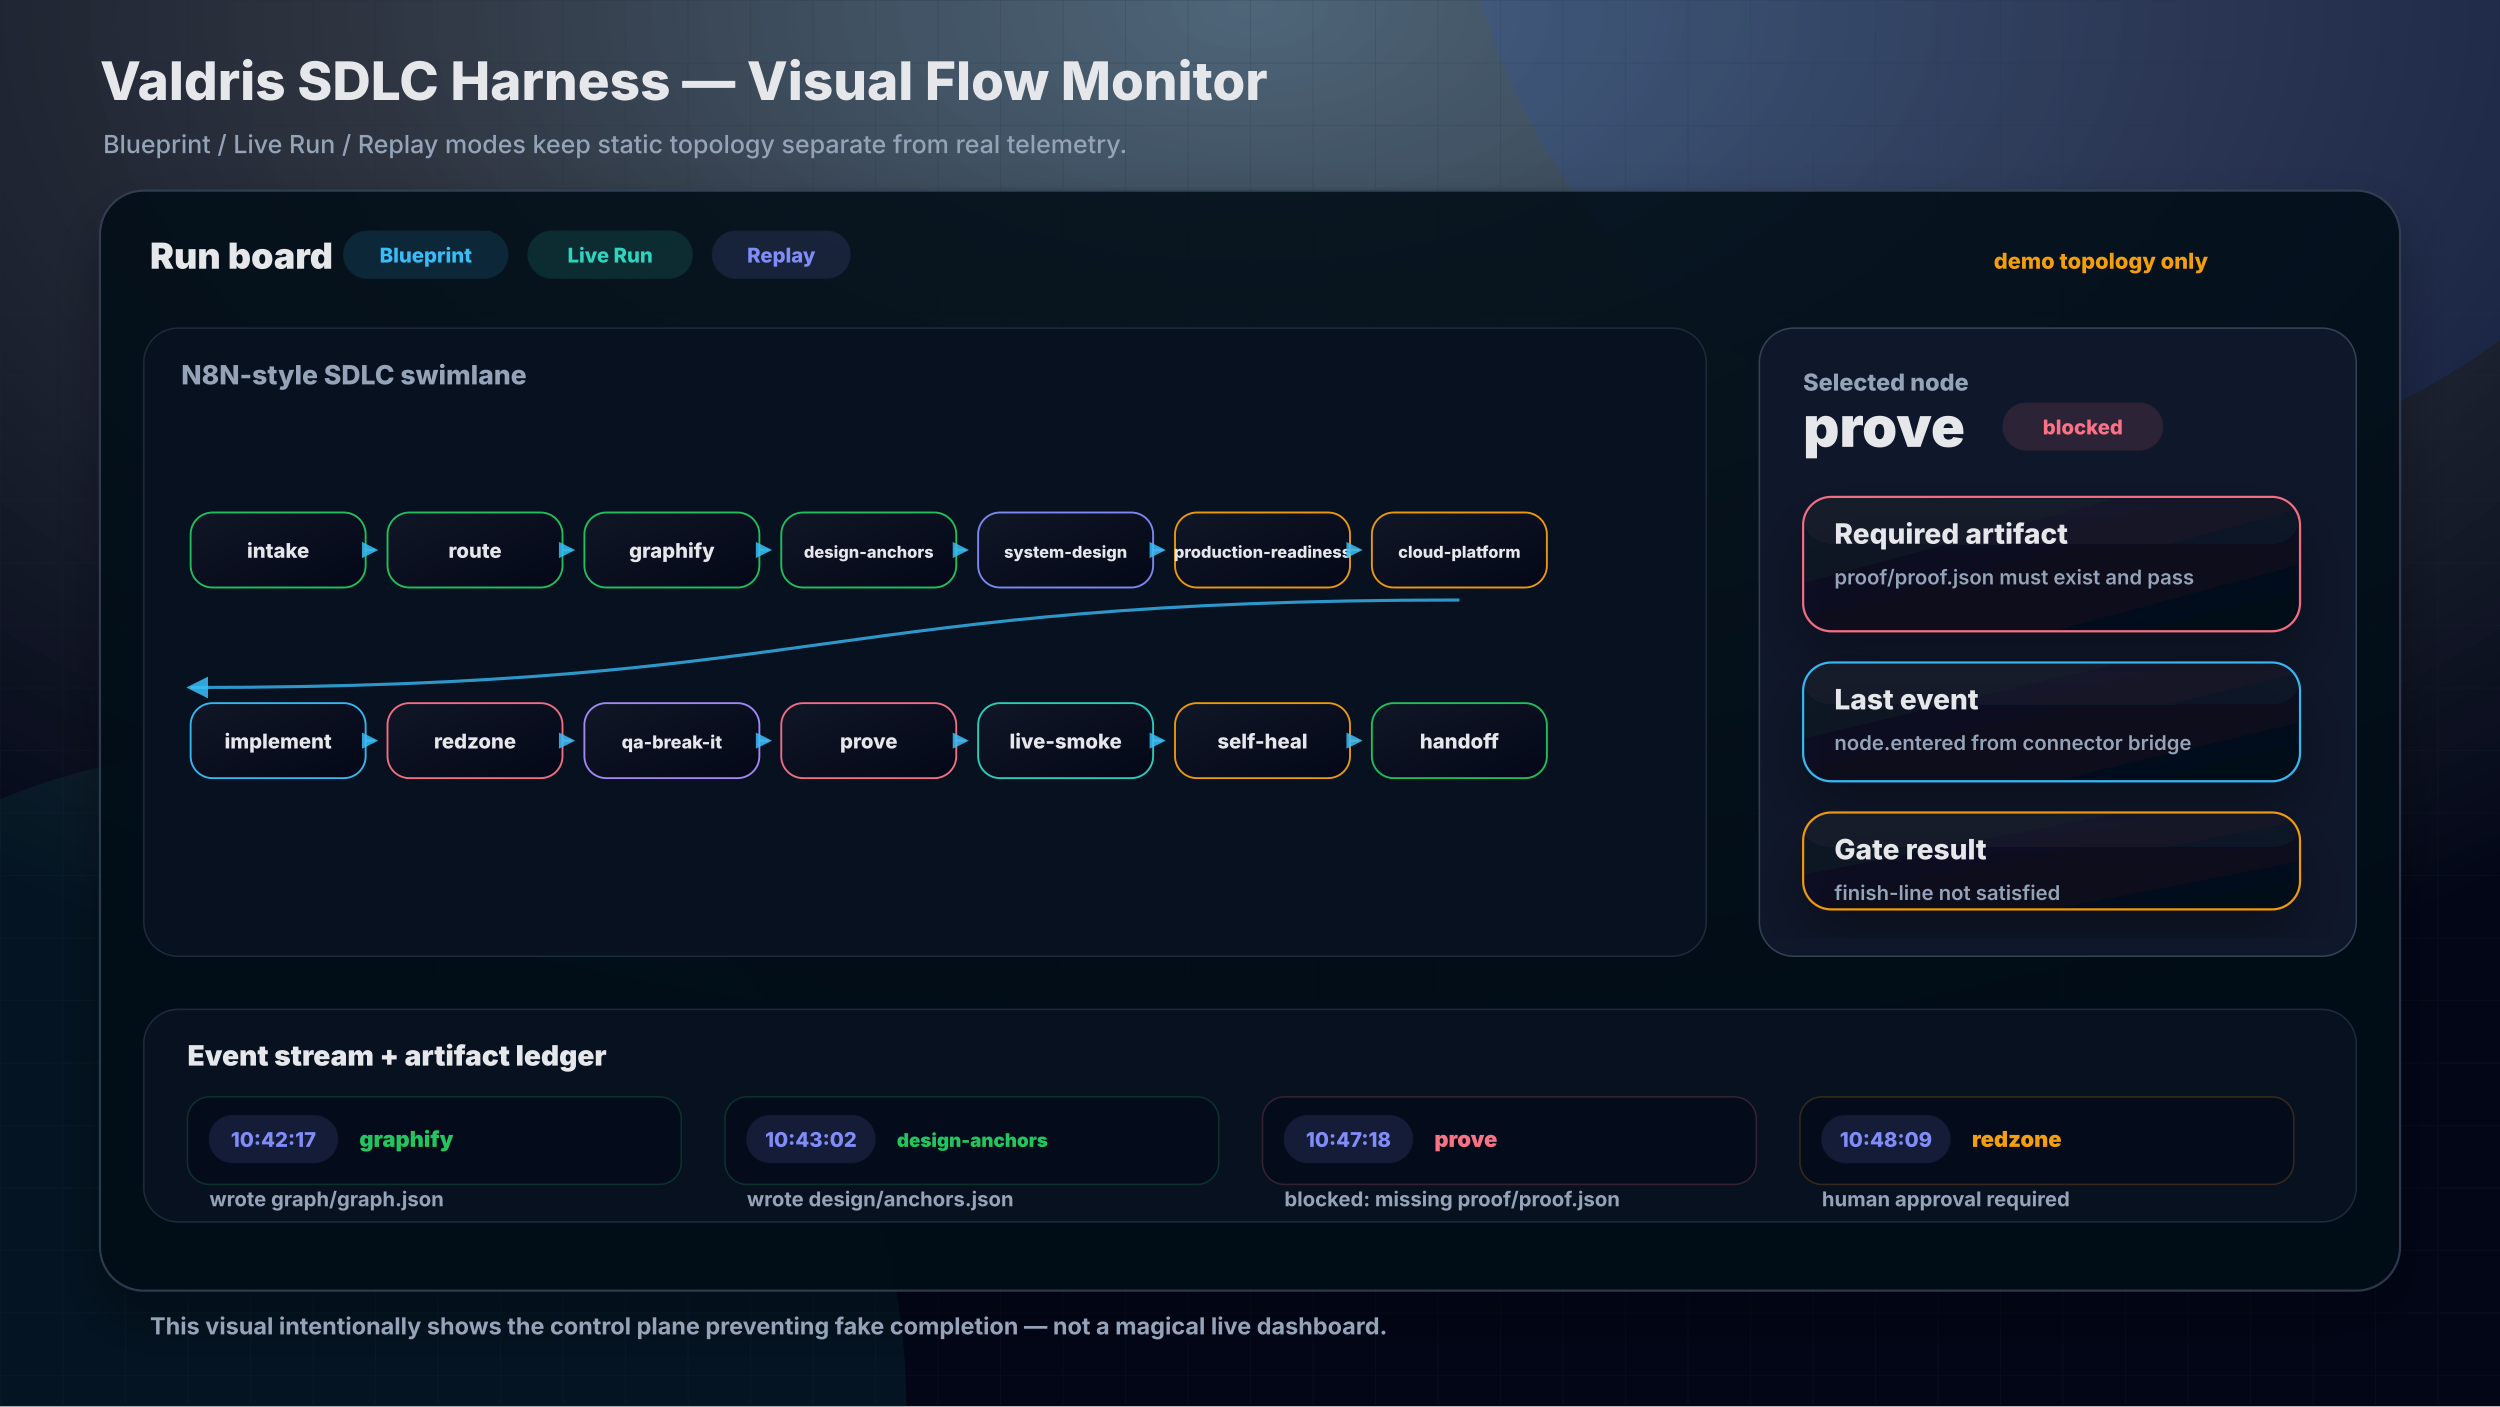
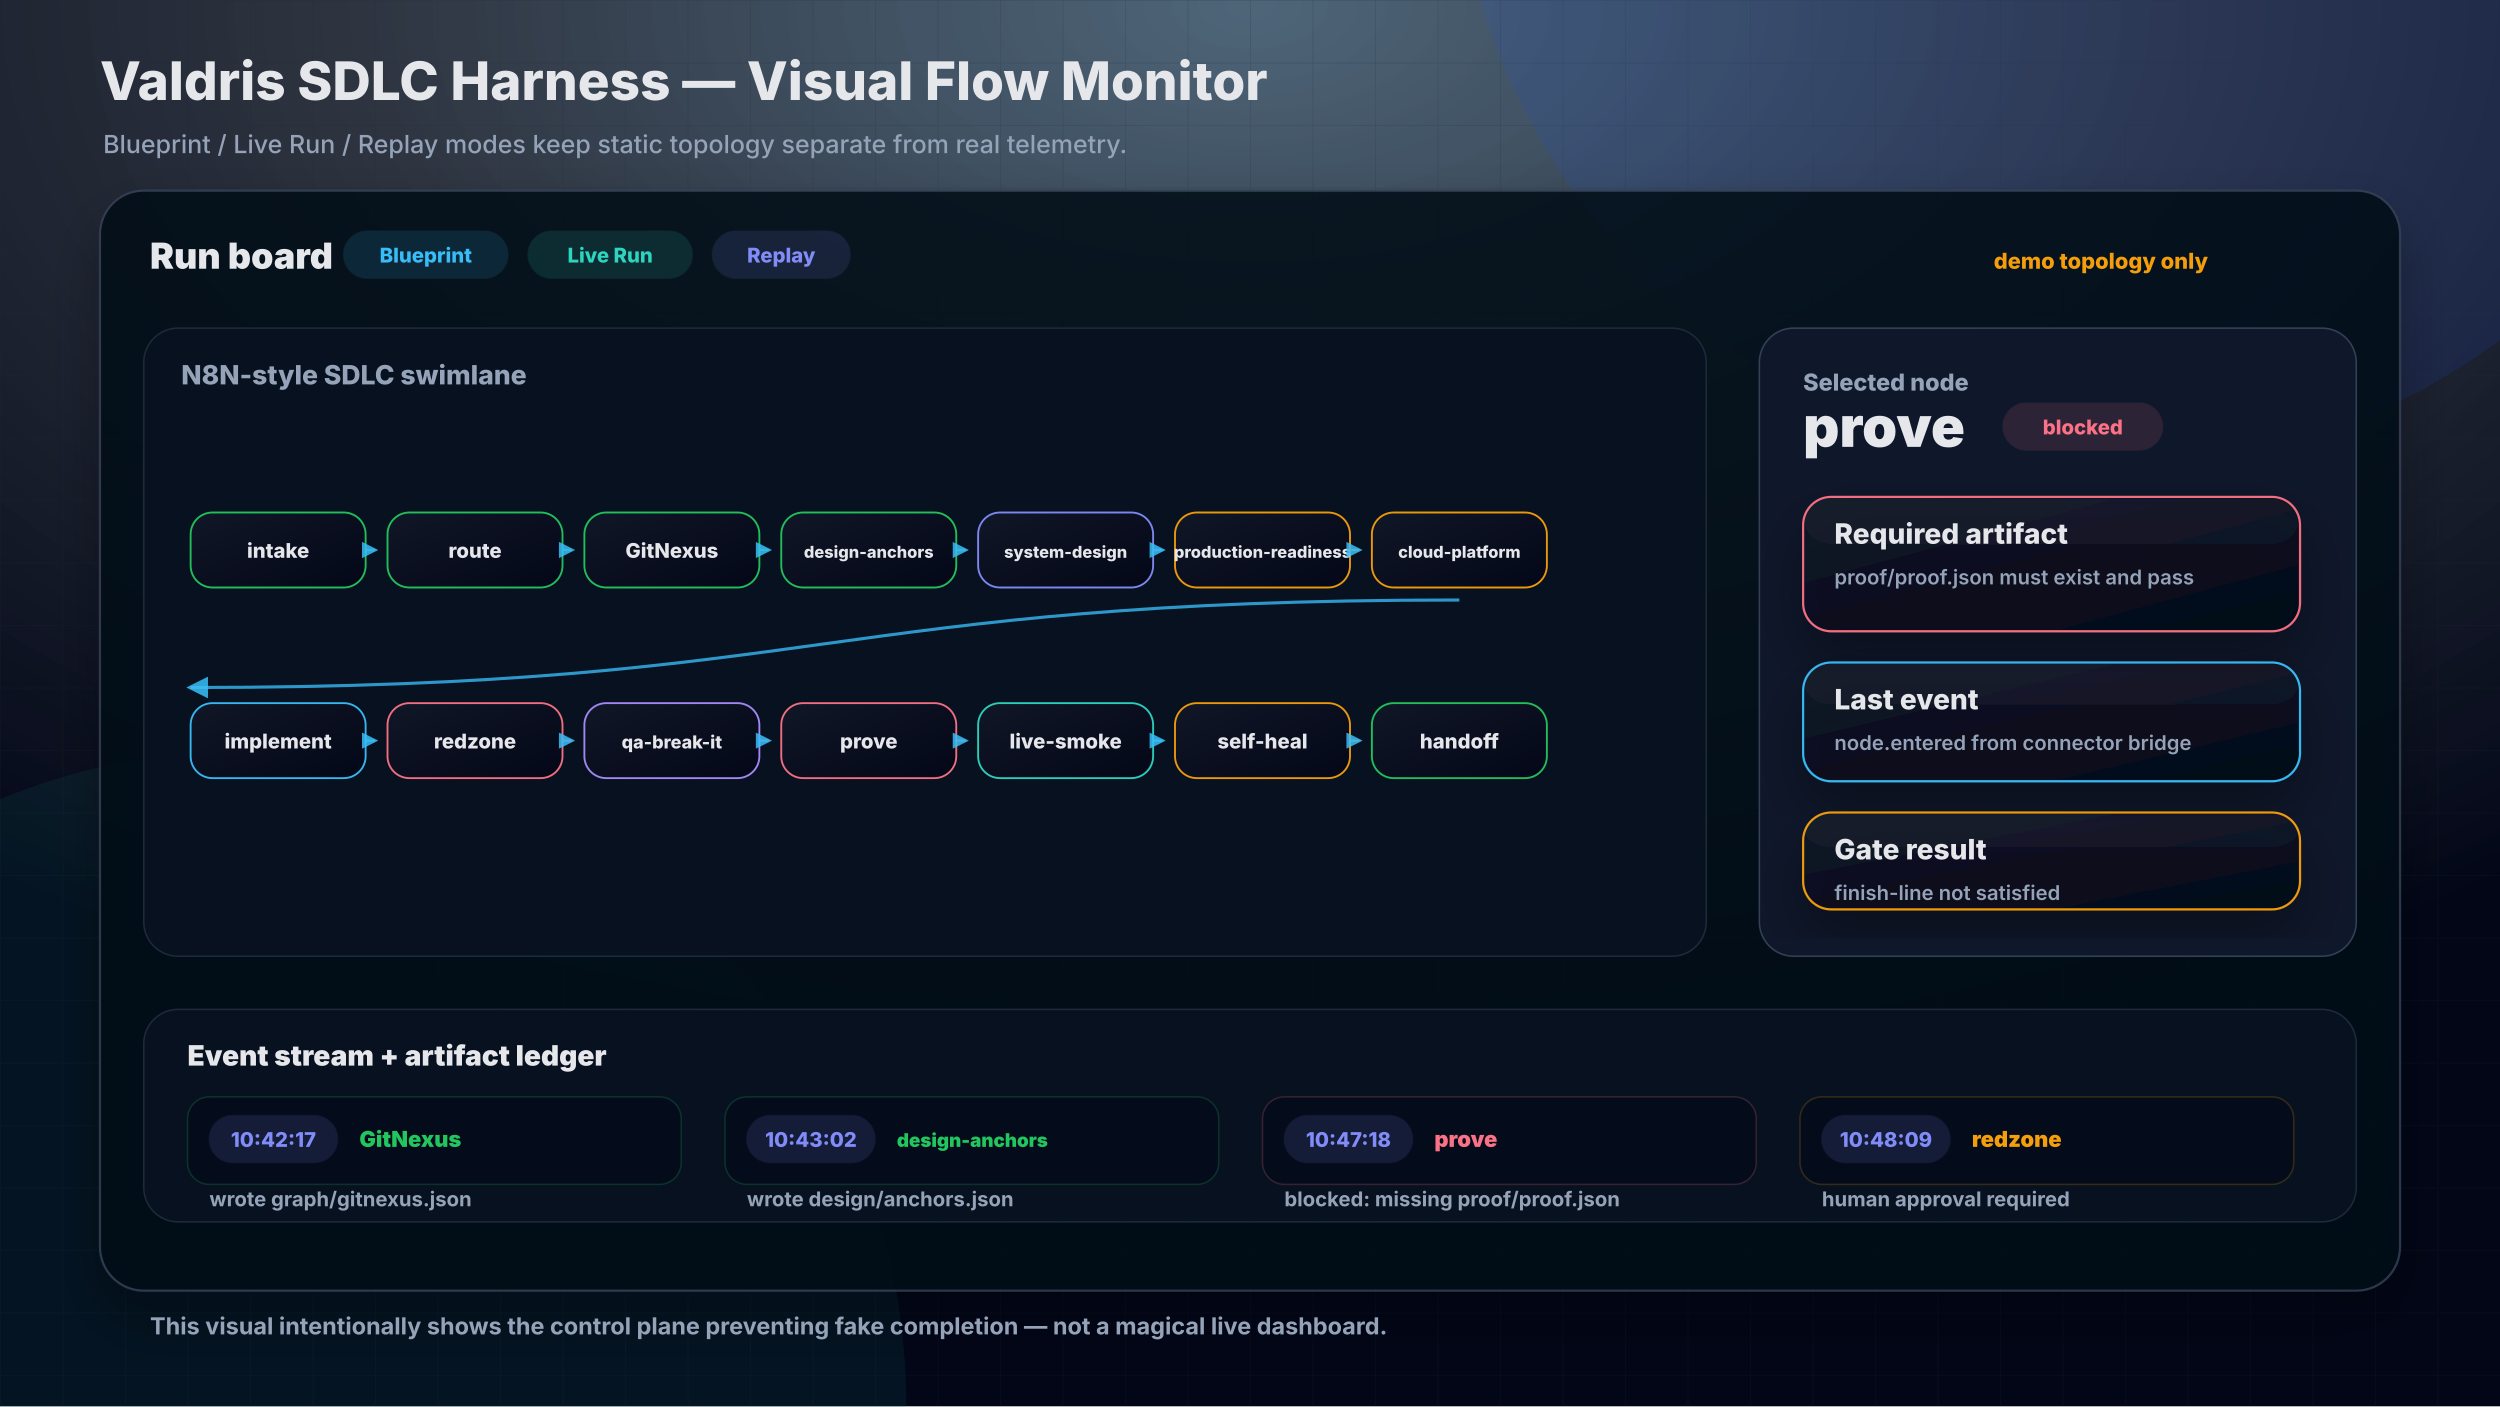
<svg xmlns="http://www.w3.org/2000/svg" width="1600" height="900" viewBox="0 0 1600 900" role="img" aria-label="Valdris SDLC Harness — Visual Flow Monitor">
  <defs>
    <radialGradient id="bgGlow" cx="50%" cy="0%" r="80%">
      <stop offset="0%" stop-color="#0f2f4a" stop-opacity="0.72" />
      <stop offset="45%" stop-color="#0b1220" stop-opacity="0.85" />
      <stop offset="100%" stop-color="#020617" stop-opacity="1" />
    </radialGradient>
    <linearGradient id="cardFill" x1="0" y1="0" x2="1" y2="1">
      <stop offset="0%" stop-color="#172554" stop-opacity="0.92" />
      <stop offset="100%" stop-color="#0f172a" stop-opacity="0.92" />
    </linearGradient>
    <linearGradient id="softFill" x1="0" y1="0" x2="1" y2="1">
      <stop offset="0%" stop-color="#111827" stop-opacity="0.96" />
      <stop offset="100%" stop-color="#020617" stop-opacity="0.96" />
    </linearGradient>
    <linearGradient id="cyanFill" x1="0" y1="0" x2="1" y2="1">
      <stop offset="0%" stop-color="#0e7490" stop-opacity="0.72" />
      <stop offset="100%" stop-color="#0f172a" stop-opacity="0.92" />
    </linearGradient>
    <linearGradient id="amberFill" x1="0" y1="0" x2="1" y2="1">
      <stop offset="0%" stop-color="#92400e" stop-opacity="0.72" />
      <stop offset="100%" stop-color="#0f172a" stop-opacity="0.92" />
    </linearGradient>
    <linearGradient id="roseFill" x1="0" y1="0" x2="1" y2="1">
      <stop offset="0%" stop-color="#881337" stop-opacity="0.72" />
      <stop offset="100%" stop-color="#0f172a" stop-opacity="0.92" />
    </linearGradient>
    <filter id="shadow" x="-30%" y="-30%" width="160%" height="160%">
      <feDropShadow dx="0" dy="18" stdDeviation="18" flood-color="#000000" flood-opacity="0.35" />
    </filter>
    <filter id="glow" x="-50%" y="-50%" width="200%" height="200%">
      <feGaussianBlur stdDeviation="4" result="blur" />
      <feMerge>
        <feMergeNode in="blur" />
        <feMergeNode in="SourceGraphic" />
      </feMerge>
    </filter>
    <marker id="arrow" viewBox="0 0 10 10" refX="8" refY="5" markerWidth="7" markerHeight="7" orient="auto-start-reverse">
      <path d="M 0 0 L 10 5 L 0 10 z" fill="#38bdf8" opacity="0.85" />
    </marker>
    <marker id="arrowAmber" viewBox="0 0 10 10" refX="8" refY="5" markerWidth="7" markerHeight="7" orient="auto-start-reverse">
      <path d="M 0 0 L 10 5 L 0 10 z" fill="#f59e0b" opacity="0.9" />
    </marker>
    <pattern id="grid" width="40" height="40" patternUnits="userSpaceOnUse">
      <path d="M 40 0 L 0 0 0 40" fill="none" stroke="#1f2937" stroke-width="1" opacity="0.35" />
    </pattern>
  </defs>
  <rect width="1600" height="900" fill="url(#bgGlow)" />
  <rect width="1600" height="900" fill="url(#grid)" opacity="0.6" />
  <circle cx="1350" cy="-120" r="420" fill="#1d4ed8" opacity="0.14" />
  <circle cx="160" cy="900" r="420" fill="#0f766e" opacity="0.13" />
  <text x="64" y="64" fill="#e5e7eb" font-family="Inter, ui-sans-serif, system-ui, -apple-system, Segoe UI, Arial" font-size="34" font-weight="800">Valdris SDLC Harness — Visual Flow Monitor</text>
  <text x="66" y="98" fill="#94a3b8" font-family="Inter, ui-sans-serif, system-ui, -apple-system, Segoe UI, Arial" font-size="16" font-weight="500">Blueprint / Live Run / Replay modes keep static topology separate from real telemetry.</text>
  <rect x="64" y="122" width="1472" height="704" rx="28" fill="#030712" opacity="0.86" stroke="#334155" stroke-width="1.4" filter="url(#shadow)" />
  <text x="96" y="172" text-anchor="start" fill="#e5e7eb" font-family="Inter, ui-sans-serif, system-ui, -apple-system, Segoe UI, Arial" font-size="23" font-weight="850">Run board</text>
  <g>
    <rect x="220" y="148" width="105" height="30" rx="15" fill="#38bdf8" opacity="0.13" stroke="#38bdf8" stroke-opacity="0.75" />
    <text x="272.5" y="168" text-anchor="middle" fill="#38bdf8" font-family="Inter, ui-sans-serif, system-ui" font-size="13" font-weight="800">Blueprint</text>
  </g>
  <g>
    <rect x="338" y="148" width="105" height="30" rx="15" fill="#2dd4bf" opacity="0.13" stroke="#2dd4bf" stroke-opacity="0.75" />
    <text x="390.5" y="168" text-anchor="middle" fill="#2dd4bf" font-family="Inter, ui-sans-serif, system-ui" font-size="13" font-weight="800">Live Run</text>
  </g>
  <g>
    <rect x="456" y="148" width="88" height="30" rx="15" fill="#818cf8" opacity="0.13" stroke="#818cf8" stroke-opacity="0.75" />
    <text x="500" y="168" text-anchor="middle" fill="#818cf8" font-family="Inter, ui-sans-serif, system-ui" font-size="13" font-weight="800">Replay</text>
  </g>
  <text x="1276" y="172" text-anchor="start" fill="#f59e0b" font-family="Inter, ui-sans-serif, system-ui, -apple-system, Segoe UI, Arial" font-size="14" font-weight="800">demo topology only</text>
  <rect x="92" y="210" width="1000" height="402" rx="22" fill="#07111f" stroke="#1e293b" />
  <text x="116" y="246" text-anchor="start" fill="#94a3b8" font-family="Inter, ui-sans-serif, system-ui, -apple-system, Segoe UI, Arial" font-size="17" font-weight="800">N8N-style SDLC swimlane</text>
  <g>
    <rect x="122" y="328" width="112" height="48" rx="14" fill="url(#softFill)" stroke="#22c55e" stroke-width="1.2" opacity="0.96" />
    <text x="178" y="357" text-anchor="middle" fill="#e5e7eb" font-family="Inter, ui-sans-serif, system-ui" font-size="13" font-weight="800">intake</text>
  </g>
  <line x1="234" y1="352" x2="240" y2="352" stroke="#22c55e" stroke-width="1.5" stroke-opacity="0.82" marker-end="url(#arrow)" />
  <g>
    <rect x="248" y="328" width="112" height="48" rx="14" fill="url(#softFill)" stroke="#22c55e" stroke-width="1.2" opacity="0.96" />
    <text x="304" y="357" text-anchor="middle" fill="#e5e7eb" font-family="Inter, ui-sans-serif, system-ui" font-size="13" font-weight="800">route</text>
  </g>
  <line x1="360" y1="352" x2="366" y2="352" stroke="#22c55e" stroke-width="1.5" stroke-opacity="0.82" marker-end="url(#arrow)" />
  <g>
    <rect x="374" y="328" width="112" height="48" rx="14" fill="url(#softFill)" stroke="#22c55e" stroke-width="1.2" opacity="0.96" />
-     <text x="430" y="357" text-anchor="middle" fill="#e5e7eb" font-family="Inter, ui-sans-serif, system-ui" font-size="13" font-weight="800">graphify</text>
+     <text x="430" y="357" text-anchor="middle" fill="#e5e7eb" font-family="Inter, ui-sans-serif, system-ui" font-size="13" font-weight="800">GitNexus</text>
  </g>
  <line x1="486" y1="352" x2="492" y2="352" stroke="#22c55e" stroke-width="1.5" stroke-opacity="0.82" marker-end="url(#arrow)" />
  <g>
    <rect x="500" y="328" width="112" height="48" rx="14" fill="url(#softFill)" stroke="#22c55e" stroke-width="1.2" opacity="0.96" />
    <text x="556" y="357" text-anchor="middle" fill="#e5e7eb" font-family="Inter, ui-sans-serif, system-ui" font-size="10.5" font-weight="800">design-anchors</text>
  </g>
  <line x1="612" y1="352" x2="618" y2="352" stroke="#22c55e" stroke-width="1.5" stroke-opacity="0.82" marker-end="url(#arrow)" />
  <g>
    <rect x="626" y="328" width="112" height="48" rx="14" fill="url(#softFill)" stroke="#818cf8" stroke-width="1.2" opacity="0.96" />
    <text x="682" y="357" text-anchor="middle" fill="#e5e7eb" font-family="Inter, ui-sans-serif, system-ui" font-size="10.5" font-weight="800">system-design</text>
  </g>
  <line x1="738" y1="352" x2="744" y2="352" stroke="#818cf8" stroke-width="1.5" stroke-opacity="0.82" marker-end="url(#arrow)" />
  <g>
    <rect x="752" y="328" width="112" height="48" rx="14" fill="url(#softFill)" stroke="#f59e0b" stroke-width="1.2" opacity="0.96" />
    <text x="808" y="357" text-anchor="middle" fill="#e5e7eb" font-family="Inter, ui-sans-serif, system-ui" font-size="10.5" font-weight="800">production-readiness</text>
  </g>
  <line x1="864" y1="352" x2="870" y2="352" stroke="#f59e0b" stroke-width="1.5" stroke-opacity="0.82" marker-end="url(#arrow)" />
  <g>
    <rect x="878" y="328" width="112" height="48" rx="14" fill="url(#softFill)" stroke="#f59e0b" stroke-width="1.2" opacity="0.96" />
    <text x="934" y="357" text-anchor="middle" fill="#e5e7eb" font-family="Inter, ui-sans-serif, system-ui" font-size="10.5" font-weight="800">cloud-platform</text>
  </g>
  <g>
    <rect x="122" y="450" width="112" height="48" rx="14" fill="url(#softFill)" stroke="#38bdf8" stroke-width="1.2" opacity="0.96" />
    <text x="178" y="479" text-anchor="middle" fill="#e5e7eb" font-family="Inter, ui-sans-serif, system-ui" font-size="13" font-weight="800">implement</text>
  </g>
  <line x1="234" y1="474" x2="240" y2="474" stroke="#38bdf8" stroke-width="1.5" stroke-opacity="0.82" marker-end="url(#arrow)" />
  <g>
    <rect x="248" y="450" width="112" height="48" rx="14" fill="url(#softFill)" stroke="#fb7185" stroke-width="1.2" opacity="0.96" />
    <text x="304" y="479" text-anchor="middle" fill="#e5e7eb" font-family="Inter, ui-sans-serif, system-ui" font-size="13" font-weight="800">redzone</text>
  </g>
  <line x1="360" y1="474" x2="366" y2="474" stroke="#fb7185" stroke-width="1.5" stroke-opacity="0.82" marker-end="url(#arrow)" />
  <g>
    <rect x="374" y="450" width="112" height="48" rx="14" fill="url(#softFill)" stroke="#a78bfa" stroke-width="1.2" opacity="0.96" />
    <text x="430" y="479" text-anchor="middle" fill="#e5e7eb" font-family="Inter, ui-sans-serif, system-ui" font-size="11.5" font-weight="800">qa-break-it</text>
  </g>
  <line x1="486" y1="474" x2="492" y2="474" stroke="#a78bfa" stroke-width="1.5" stroke-opacity="0.82" marker-end="url(#arrow)" />
  <g>
    <rect x="500" y="450" width="112" height="48" rx="14" fill="url(#softFill)" stroke="#fb7185" stroke-width="1.2" opacity="0.96" />
    <text x="556" y="479" text-anchor="middle" fill="#e5e7eb" font-family="Inter, ui-sans-serif, system-ui" font-size="13" font-weight="800">prove</text>
  </g>
  <line x1="612" y1="474" x2="618" y2="474" stroke="#fb7185" stroke-width="1.5" stroke-opacity="0.82" marker-end="url(#arrow)" />
  <g>
    <rect x="626" y="450" width="112" height="48" rx="14" fill="url(#softFill)" stroke="#2dd4bf" stroke-width="1.2" opacity="0.96" />
    <text x="682" y="479" text-anchor="middle" fill="#e5e7eb" font-family="Inter, ui-sans-serif, system-ui" font-size="13" font-weight="800">live-smoke</text>
  </g>
  <line x1="738" y1="474" x2="744" y2="474" stroke="#2dd4bf" stroke-width="1.5" stroke-opacity="0.82" marker-end="url(#arrow)" />
  <g>
    <rect x="752" y="450" width="112" height="48" rx="14" fill="url(#softFill)" stroke="#f59e0b" stroke-width="1.2" opacity="0.96" />
    <text x="808" y="479" text-anchor="middle" fill="#e5e7eb" font-family="Inter, ui-sans-serif, system-ui" font-size="13" font-weight="800">self-heal</text>
  </g>
  <line x1="864" y1="474" x2="870" y2="474" stroke="#f59e0b" stroke-width="1.5" stroke-opacity="0.82" marker-end="url(#arrow)" />
  <g>
    <rect x="878" y="450" width="112" height="48" rx="14" fill="url(#softFill)" stroke="#22c55e" stroke-width="1.2" opacity="0.96" />
    <text x="934" y="479" text-anchor="middle" fill="#e5e7eb" font-family="Inter, ui-sans-serif, system-ui" font-size="13" font-weight="800">handoff</text>
  </g>
  <path d="M 934 384 C 528 384, 528 440, 122 440" fill="none" stroke="#38bdf8" stroke-width="2" stroke-opacity="0.78" marker-end="url(#arrow)" />
  <rect x="1126" y="210" width="382" height="402" rx="22" fill="#0f172a" stroke="#334155" />
  <text x="1154" y="250" text-anchor="start" fill="#94a3b8" font-family="Inter, ui-sans-serif, system-ui, -apple-system, Segoe UI, Arial" font-size="15" font-weight="800">Selected node</text>
  <text x="1154" y="286" text-anchor="start" fill="#e5e7eb" font-family="Inter, ui-sans-serif, system-ui, -apple-system, Segoe UI, Arial" font-size="36" font-weight="900">prove</text>
  <g>
    <rect x="1282" y="258" width="102" height="30" rx="15" fill="#fb7185" opacity="0.13" stroke="#fb7185" stroke-opacity="0.75" />
    <text x="1333" y="278" text-anchor="middle" fill="#fb7185" font-family="Inter, ui-sans-serif, system-ui" font-size="13" font-weight="800">blocked</text>
  </g>
  <g>
    <g filter="url(#shadow)" opacity="1">
      <rect x="1154" y="318" width="318" height="86" rx="18" fill="url(#softFill)" stroke="#fb7185" stroke-width="1.4" opacity="0.96" />
      <rect x="1155" y="319" width="316" height="29.24" rx="18" fill="#ffffff" opacity="0.035" />
    </g>
    <text x="1174" y="348" text-anchor="start" fill="#e5e7eb" font-family="Inter, ui-sans-serif, system-ui, -apple-system, Segoe UI, Arial" font-size="18" font-weight="800">Required artifact</text>
    <text x="1174" y="374" text-anchor="start" fill="#94a3b8" font-family="Inter, ui-sans-serif, system-ui, -apple-system, Segoe UI, Arial" font-size="13" font-weight="600">proof/proof.json must exist and pass</text>
  </g>
  <g>
    <g filter="url(#shadow)" opacity="1">
      <rect x="1154" y="424" width="318" height="76" rx="18" fill="url(#softFill)" stroke="#38bdf8" stroke-width="1.4" opacity="0.96" />
      <rect x="1155" y="425" width="316" height="25.84" rx="18" fill="#ffffff" opacity="0.035" />
    </g>
    <text x="1174" y="454" text-anchor="start" fill="#e5e7eb" font-family="Inter, ui-sans-serif, system-ui, -apple-system, Segoe UI, Arial" font-size="18" font-weight="800">Last event</text>
    <text x="1174" y="480" text-anchor="start" fill="#94a3b8" font-family="Inter, ui-sans-serif, system-ui, -apple-system, Segoe UI, Arial" font-size="13" font-weight="600">node.entered from connector bridge</text>
  </g>
  <g>
    <g filter="url(#shadow)" opacity="1">
      <rect x="1154" y="520" width="318" height="62" rx="18" fill="url(#softFill)" stroke="#f59e0b" stroke-width="1.4" opacity="0.96" />
      <rect x="1155" y="521" width="316" height="21.08" rx="18" fill="#ffffff" opacity="0.035" />
    </g>
    <text x="1174" y="550" text-anchor="start" fill="#e5e7eb" font-family="Inter, ui-sans-serif, system-ui, -apple-system, Segoe UI, Arial" font-size="18" font-weight="800">Gate result</text>
    <text x="1174" y="576" text-anchor="start" fill="#94a3b8" font-family="Inter, ui-sans-serif, system-ui, -apple-system, Segoe UI, Arial" font-size="13" font-weight="600">finish-line not satisfied</text>
  </g>
  <rect x="92" y="646" width="1416" height="136" rx="22" fill="#07111f" stroke="#1e293b" />
  <text x="120" y="682" text-anchor="start" fill="#e5e7eb" font-family="Inter, ui-sans-serif, system-ui, -apple-system, Segoe UI, Arial" font-size="18" font-weight="850">Event stream + artifact ledger</text>
  <rect x="120" y="702" width="316" height="56" rx="14" fill="#020617" opacity="0.55" stroke="#22c55e" stroke-opacity="0.35" />
  <g>
    <rect x="134" y="714" width="82" height="30" rx="15" fill="#818cf8" opacity="0.13" stroke="#818cf8" stroke-opacity="0.75" />
    <text x="175" y="734" text-anchor="middle" fill="#818cf8" font-family="Inter, ui-sans-serif, system-ui" font-size="13" font-weight="800">10:42:17</text>
  </g>
-   <text x="230" y="734" text-anchor="start" fill="#22c55e" font-family="Inter, ui-sans-serif, system-ui, -apple-system, Segoe UI, Arial" font-size="14" font-weight="850">graphify</text>
-   <text x="134" y="772" text-anchor="start" fill="#94a3b8" font-family="Inter, ui-sans-serif, system-ui, -apple-system, Segoe UI, Arial" font-size="13" font-weight="700">wrote graph/graph.json</text>
+   <text x="230" y="734" text-anchor="start" fill="#22c55e" font-family="Inter, ui-sans-serif, system-ui, -apple-system, Segoe UI, Arial" font-size="14" font-weight="850">GitNexus</text>
+   <text x="134" y="772" text-anchor="start" fill="#94a3b8" font-family="Inter, ui-sans-serif, system-ui, -apple-system, Segoe UI, Arial" font-size="13" font-weight="700">wrote graph/gitnexus.json</text>
  <rect x="464" y="702" width="316" height="56" rx="14" fill="#020617" opacity="0.55" stroke="#22c55e" stroke-opacity="0.35" />
  <g>
    <rect x="478" y="714" width="82" height="30" rx="15" fill="#818cf8" opacity="0.13" stroke="#818cf8" stroke-opacity="0.75" />
    <text x="519" y="734" text-anchor="middle" fill="#818cf8" font-family="Inter, ui-sans-serif, system-ui" font-size="13" font-weight="800">10:43:02</text>
  </g>
  <text x="574" y="734" text-anchor="start" fill="#22c55e" font-family="Inter, ui-sans-serif, system-ui, -apple-system, Segoe UI, Arial" font-size="12" font-weight="850">design-anchors</text>
  <text x="478" y="772" text-anchor="start" fill="#94a3b8" font-family="Inter, ui-sans-serif, system-ui, -apple-system, Segoe UI, Arial" font-size="13" font-weight="700">wrote design/anchors.json</text>
  <rect x="808" y="702" width="316" height="56" rx="14" fill="#020617" opacity="0.55" stroke="#fb7185" stroke-opacity="0.35" />
  <g>
    <rect x="822" y="714" width="82" height="30" rx="15" fill="#818cf8" opacity="0.13" stroke="#818cf8" stroke-opacity="0.75" />
    <text x="863" y="734" text-anchor="middle" fill="#818cf8" font-family="Inter, ui-sans-serif, system-ui" font-size="13" font-weight="800">10:47:18</text>
  </g>
  <text x="918" y="734" text-anchor="start" fill="#fb7185" font-family="Inter, ui-sans-serif, system-ui, -apple-system, Segoe UI, Arial" font-size="14" font-weight="850">prove</text>
  <text x="822" y="772" text-anchor="start" fill="#94a3b8" font-family="Inter, ui-sans-serif, system-ui, -apple-system, Segoe UI, Arial" font-size="13" font-weight="700">blocked: missing proof/proof.json</text>
  <rect x="1152" y="702" width="316" height="56" rx="14" fill="#020617" opacity="0.55" stroke="#f59e0b" stroke-opacity="0.35" />
  <g>
    <rect x="1166" y="714" width="82" height="30" rx="15" fill="#818cf8" opacity="0.13" stroke="#818cf8" stroke-opacity="0.75" />
    <text x="1207" y="734" text-anchor="middle" fill="#818cf8" font-family="Inter, ui-sans-serif, system-ui" font-size="13" font-weight="800">10:48:09</text>
  </g>
  <text x="1262" y="734" text-anchor="start" fill="#f59e0b" font-family="Inter, ui-sans-serif, system-ui, -apple-system, Segoe UI, Arial" font-size="14" font-weight="850">redzone</text>
  <text x="1166" y="772" text-anchor="start" fill="#94a3b8" font-family="Inter, ui-sans-serif, system-ui, -apple-system, Segoe UI, Arial" font-size="13" font-weight="700">human approval required</text>
  <text x="96" y="854" text-anchor="start" fill="#94a3b8" font-family="Inter, ui-sans-serif, system-ui, -apple-system, Segoe UI, Arial" font-size="15" font-weight="700">This visual intentionally shows the control plane preventing fake completion — not a magical live dashboard.</text>
</svg>
